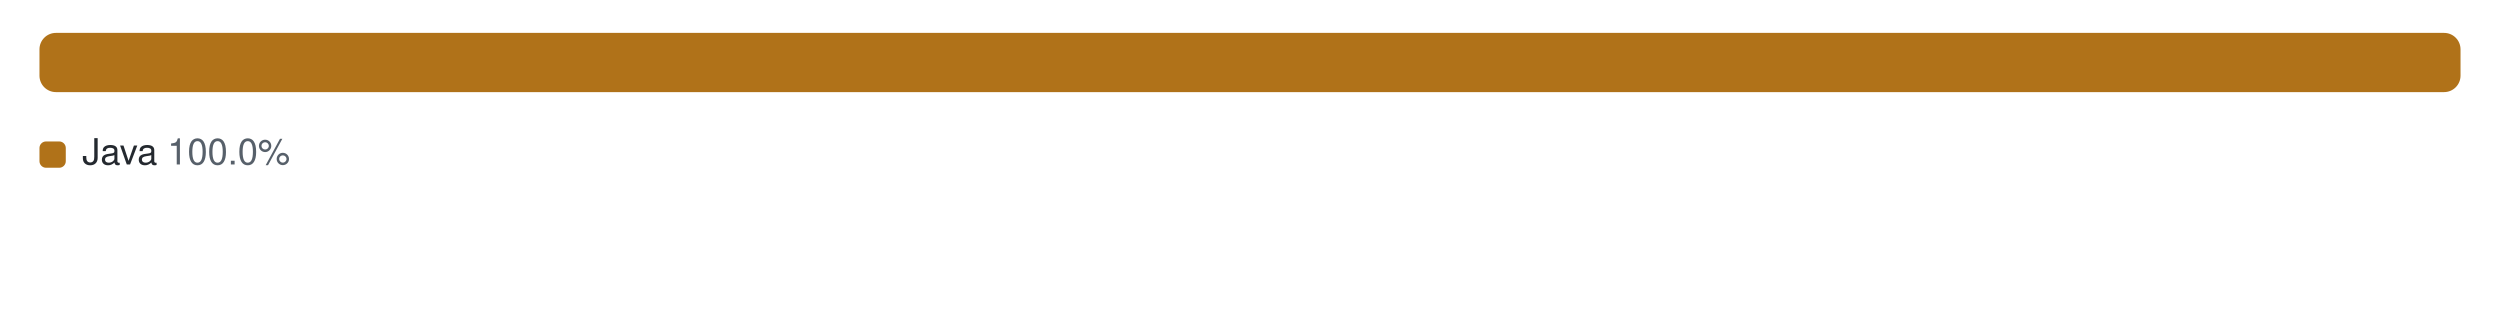
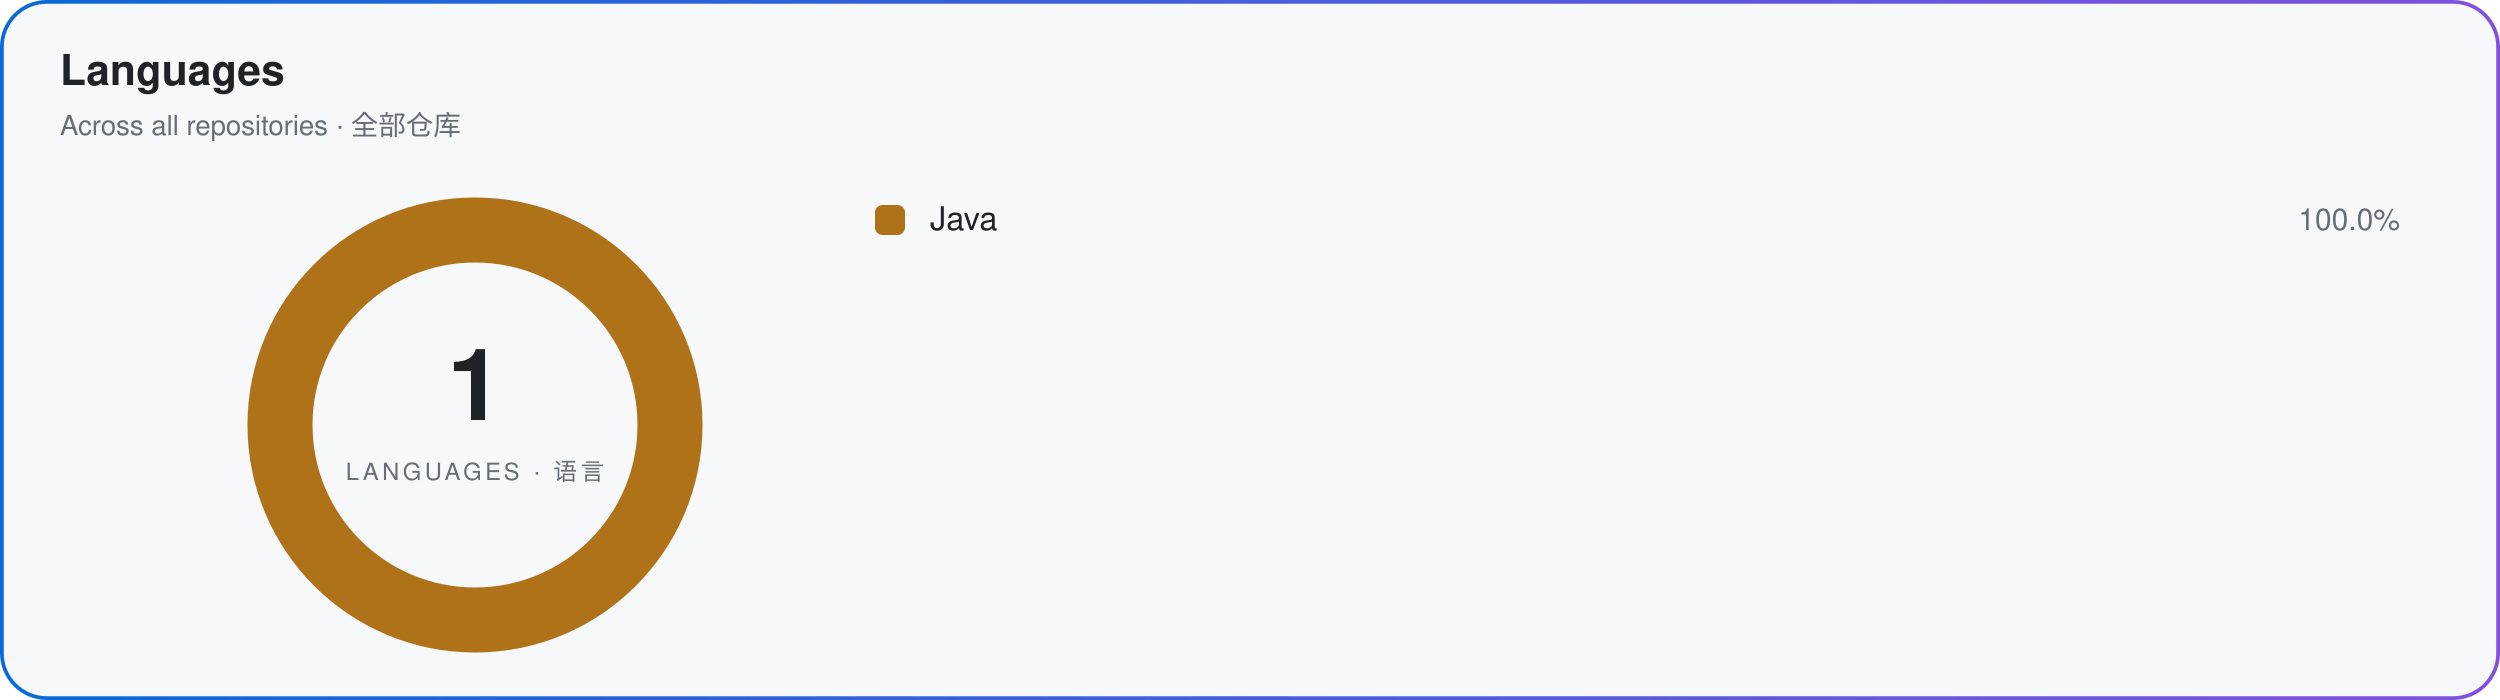
- <svg xmlns="http://www.w3.org/2000/svg" width="760" height="96" viewBox="0 0 760 96" role="img" aria-label="Language distribution across TOLIM repositories">
+ <svg xmlns="http://www.w3.org/2000/svg" width="1000" height="280" viewBox="0 0 1000 280" role="img" aria-label="Language distribution across TOLIM repositories">
  <defs>
-     <clipPath id="bar">
-       <rect x="12" y="10" width="736" height="18" rx="5" />
-     </clipPath>
+     <linearGradient id="accent" x1="0%" y1="0%" x2="100%" y2="0%">
+       <stop offset="0%" stop-color="#0969da" />
+       <stop offset="100%" stop-color="#8250df" />
+     </linearGradient>
  </defs>
  <style>text{font-family:-apple-system,BlinkMacSystemFont,'Segoe UI',Helvetica,Arial,sans-serif;}</style>
-   <rect x="12.00" y="10" width="736.00" height="18" fill="#b07219" clip-path="url(#bar)" />
-   <rect x="12.0" y="43" width="8" height="8" rx="2" fill="#b07219" />
-   <text x="25.0" y="50" fill="#24292f" font-size="11">Java <tspan fill="#57606a">100.0%</tspan>
-   </text>
+   <rect x="0.75" y="0.75" width="998.5" height="278.5" rx="18" fill="#f6f8fa" stroke="url(#accent)" stroke-width="1.5" />
+   <text x="24" y="34" font-size="17" font-weight="700" fill="#1f2328">Languages</text>
+   <text x="24" y="54" font-size="11" fill="#656d76">Across all repositories · 全部仓库</text>
+   <circle cx="190" cy="170" r="78" fill="none" stroke="#d0d7de" stroke-width="26" opacity="0.45" />
+   <g transform="rotate(-90 190 170)">
+     <circle cx="190" cy="170" r="78" fill="none" stroke="#b07219" stroke-width="26" stroke-dasharray="490.09 0.00" stroke-dashoffset="-0.00" />
+   </g>
+   <text x="190" y="168" text-anchor="middle" font-size="40" font-weight="700" fill="#1f2328">1</text>
+   <text x="190" y="192" text-anchor="middle" font-size="9.5" letter-spacing="1.4" fill="#656d76">LANGUAGES · 语言</text>
+   <rect x="350" y="82" width="12" height="12" rx="3" fill="#b07219" />
+   <text x="372" y="92" font-size="13" fill="#1f2328">Java</text>
+   <text x="960" y="92" text-anchor="end" font-size="12" fill="#656d76">100.0%</text>
</svg>
